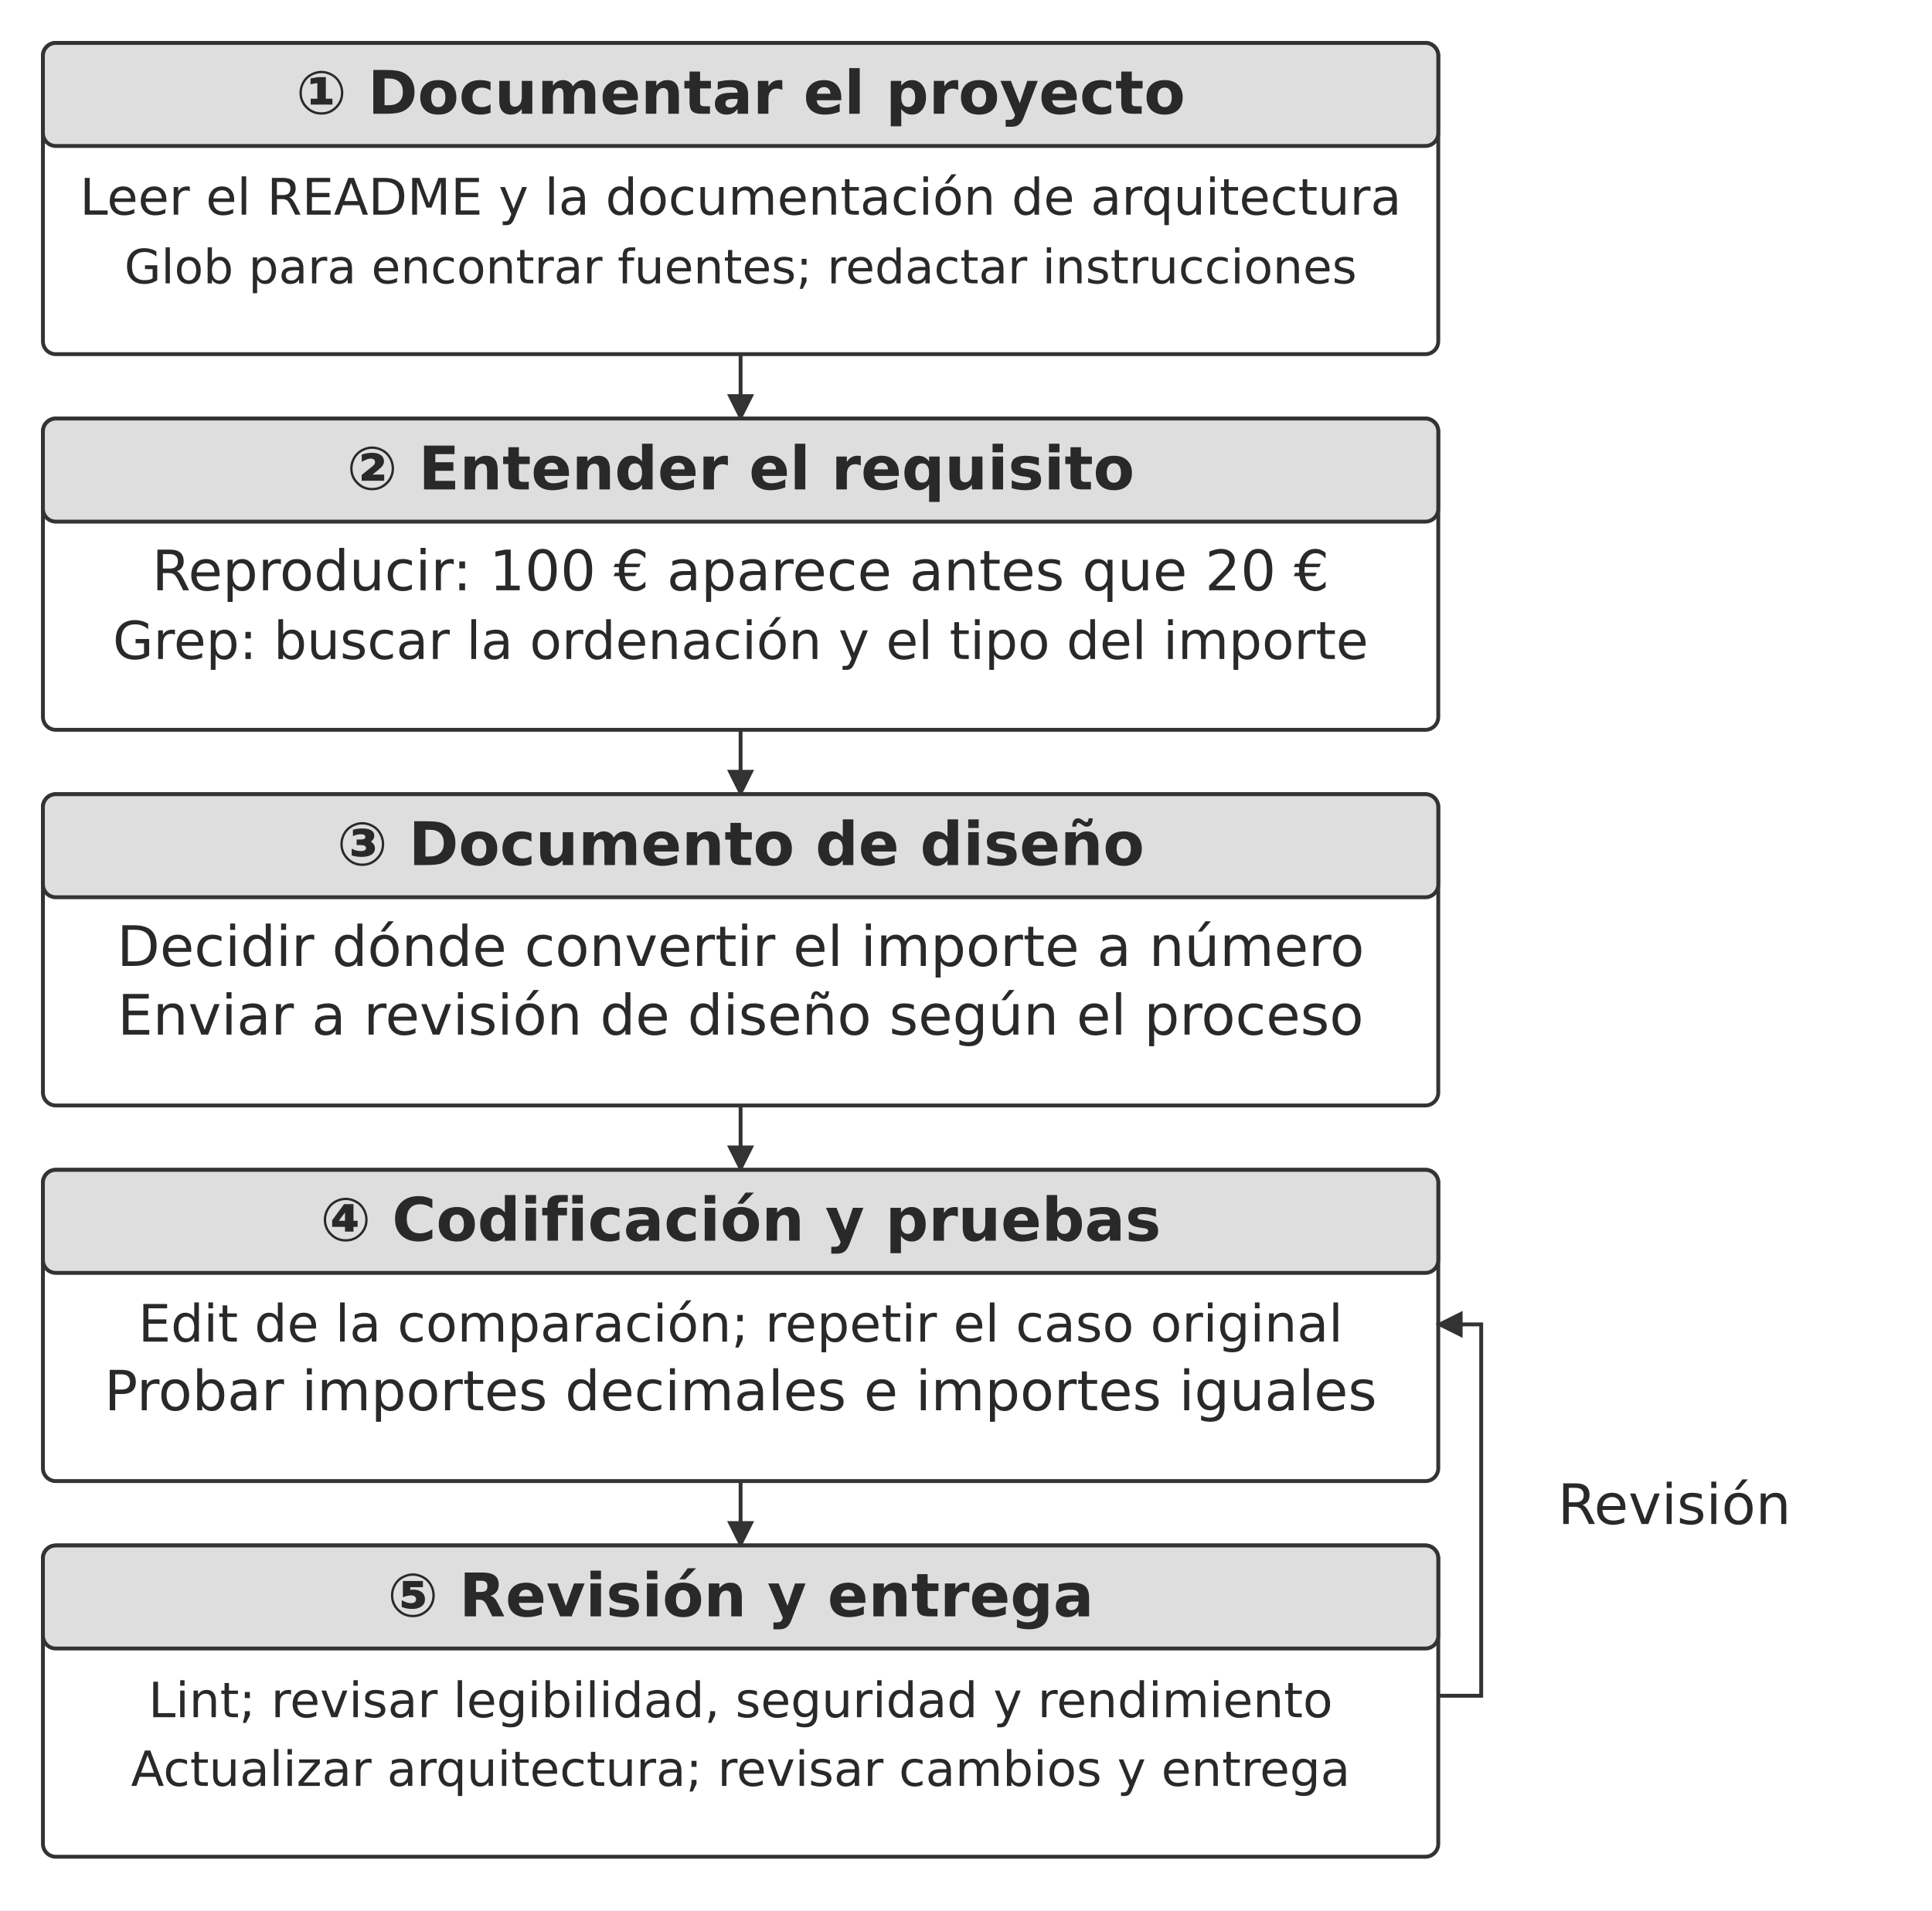
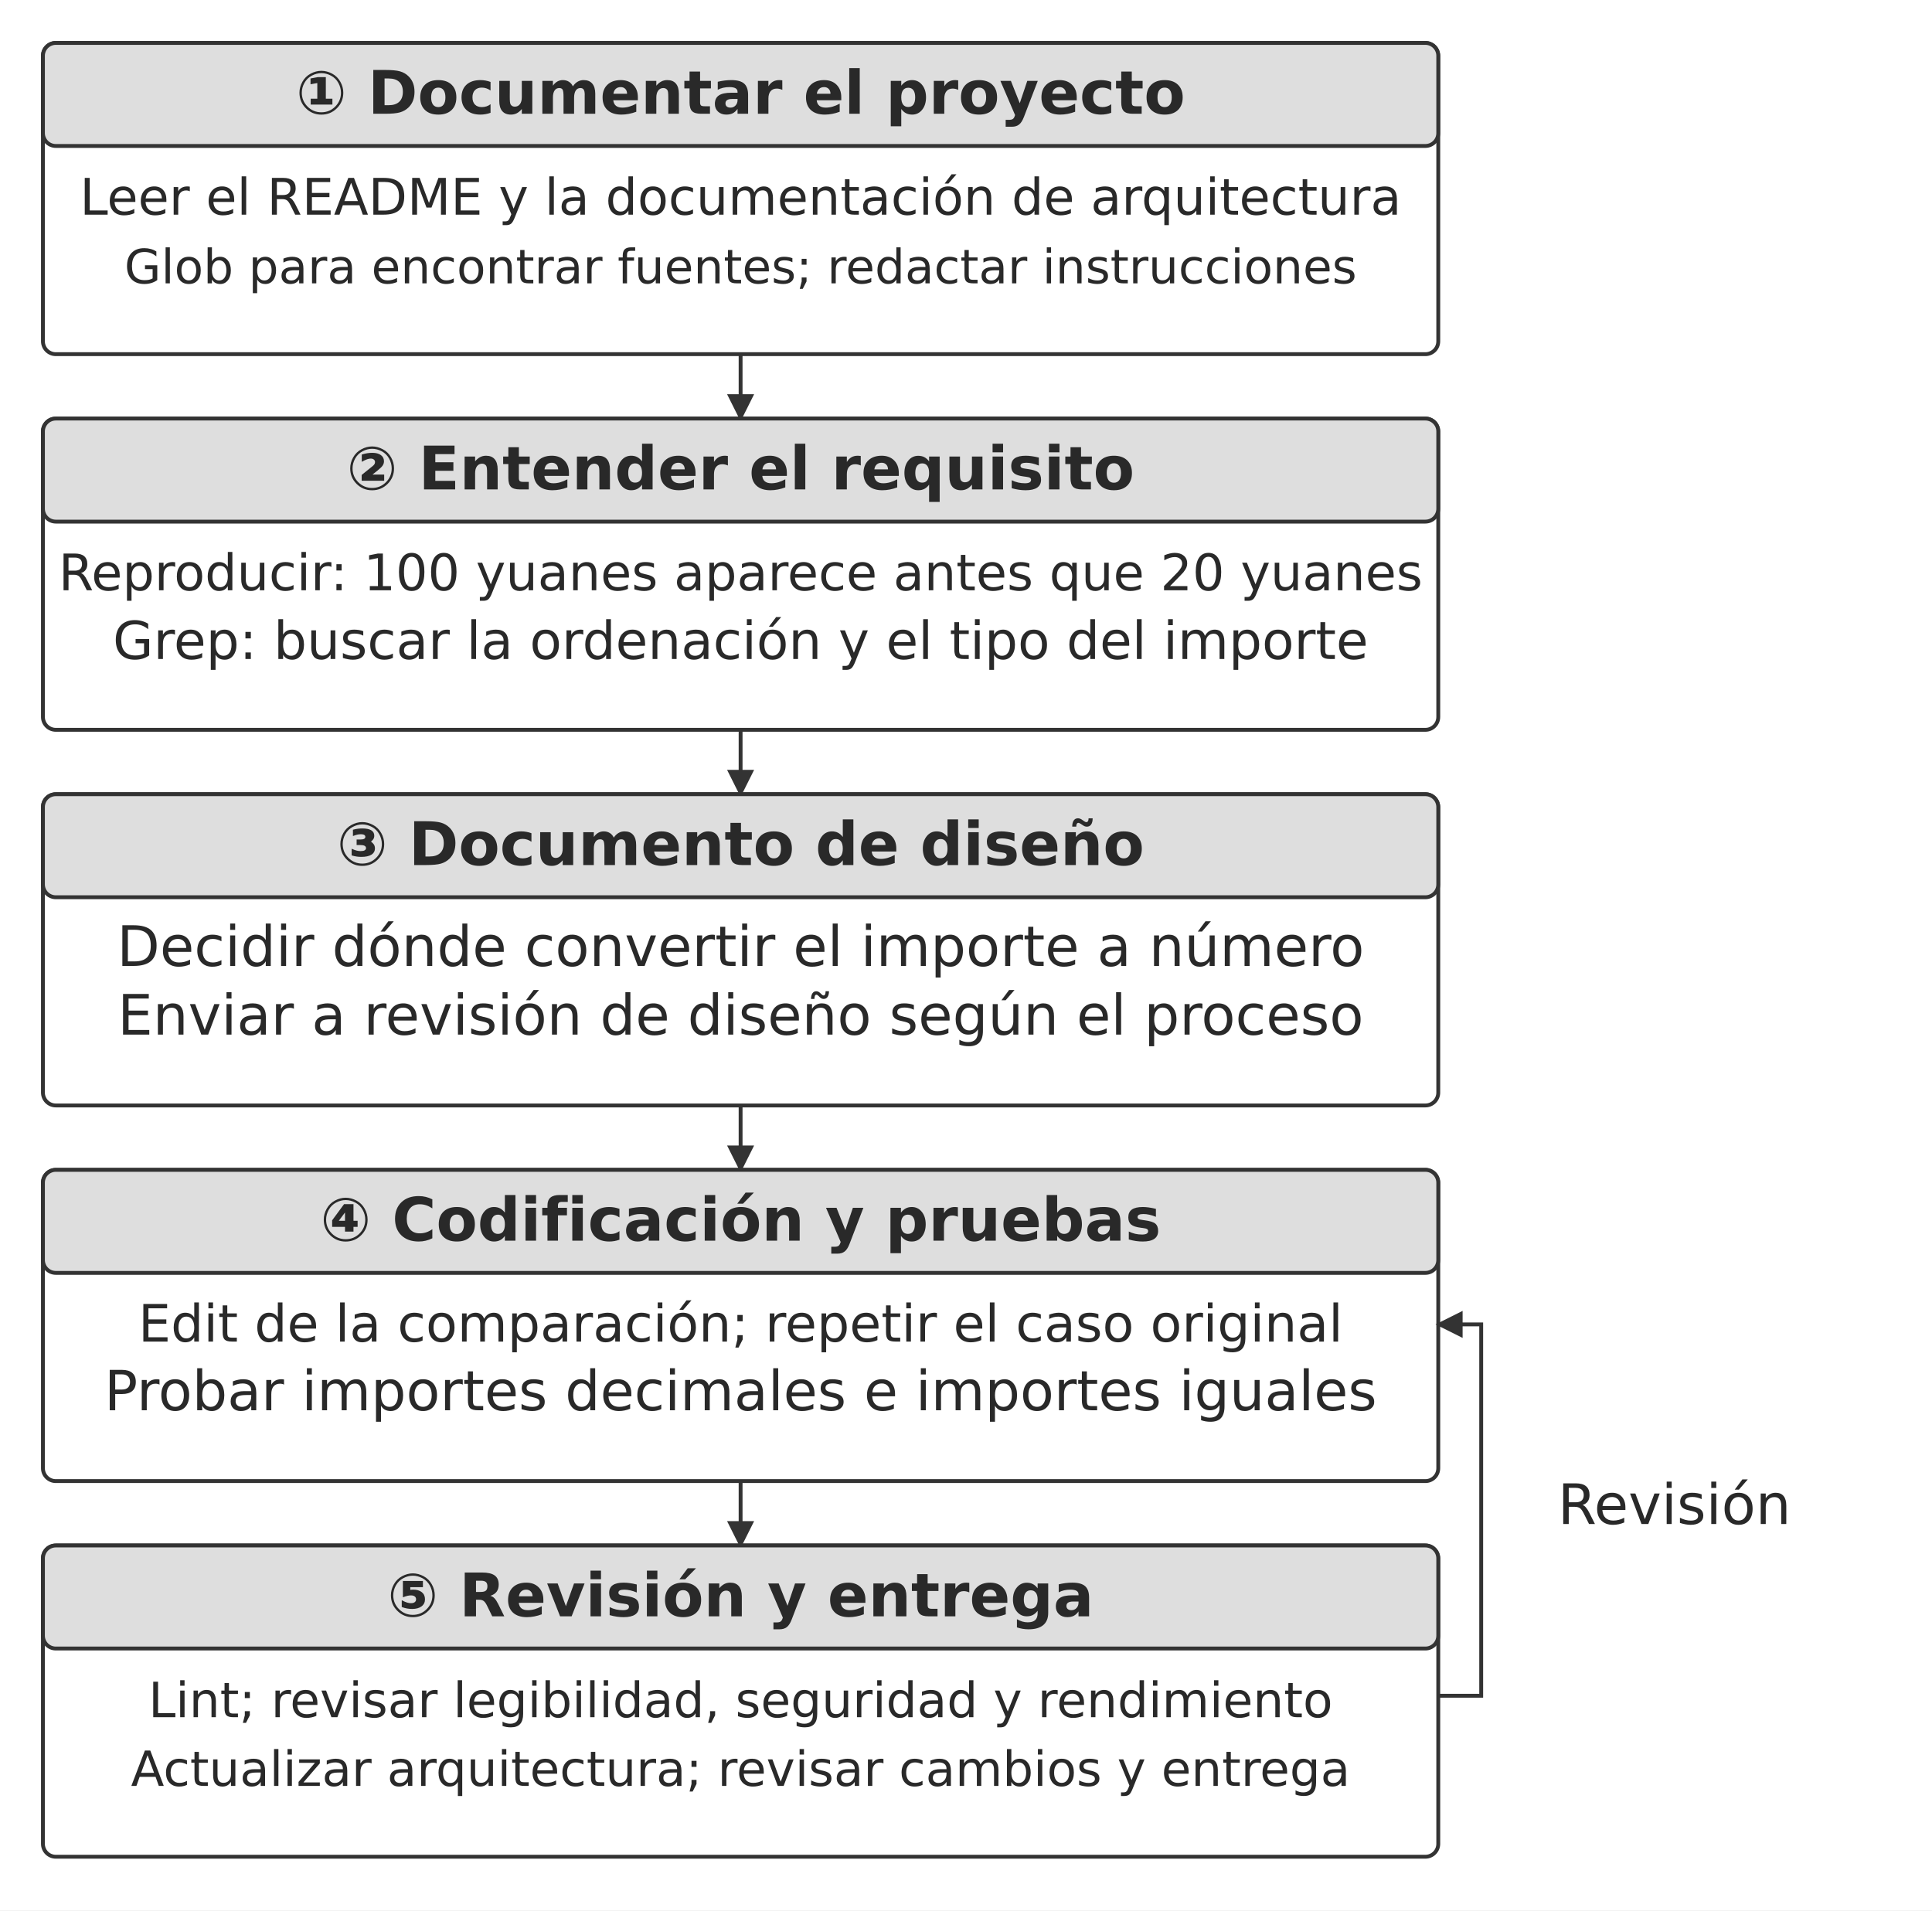
<svg xmlns="http://www.w3.org/2000/svg" width="106.000mm" height="104.822mm" viewBox="0 0 900 890" role="img" aria-labelledby="title desc">
  <defs>
    <marker id="arrow" viewBox="0 0 10 10" refX="9" refY="5" markerWidth="7" markerHeight="7" orient="auto-start-reverse">
      <path d="M0 0 L10 5 L0 10 Z" fill="#333333" />
    </marker>
  </defs>
  <rect width="900" height="890" fill="#ffffff" y="0" />
  <rect x="20" y="20" width="650" height="145" rx="6" fill="#ffffff" stroke="#333333" stroke-width="1.8" />
  <rect x="20" y="20" width="650" height="48" rx="6" fill="#dedede" stroke="#333333" stroke-width="1.8" />
  <text x="345" y="53" text-anchor="middle" font-family="&quot;DejaVu Sans&quot;, Arial, &quot;Helvetica Neue&quot;, sans-serif" font-size="28.0" font-weight="700" fill="#292929">① Documentar el proyecto</text>
  <text x="345" y="100" text-anchor="middle" font-family="&quot;DejaVu Sans&quot;, Arial, &quot;Helvetica Neue&quot;, sans-serif" font-size="23.5" font-weight="400" fill="#292929">Leer el README y la documentación de arquitectura</text>
  <text x="345" y="132" text-anchor="middle" font-family="&quot;DejaVu Sans&quot;, Arial, &quot;Helvetica Neue&quot;, sans-serif" font-size="22.1" font-weight="400" fill="#292929">Glob para encontrar fuentes; redactar instrucciones</text>
  <path d="M345 165 L345 195" fill="none" stroke="#333333" stroke-width="1.8" marker-end="url(#arrow)" />
  <rect x="20" y="195" width="650" height="145" rx="6" fill="#ffffff" stroke="#333333" stroke-width="1.8" />
  <rect x="20" y="195" width="650" height="48" rx="6" fill="#dedede" stroke="#333333" stroke-width="1.8" />
  <text x="345" y="228" text-anchor="middle" font-family="&quot;DejaVu Sans&quot;, Arial, &quot;Helvetica Neue&quot;, sans-serif" font-size="28.0" font-weight="700" fill="#292929">② Entender el requisito</text>
-   <text x="345" y="275" text-anchor="middle" font-family="&quot;DejaVu Sans&quot;, Arial, &quot;Helvetica Neue&quot;, sans-serif" font-size="26.0" font-weight="400" fill="#292929">Reproducir: 100 € aparece antes que 20 €</text>
+   <text x="345" y="275" text-anchor="middle" font-family="&quot;DejaVu Sans&quot;, Arial, &quot;Helvetica Neue&quot;, sans-serif" font-size="23.5" font-weight="400" fill="#292929">Reproducir: 100 yuanes aparece antes que 20 yuanes</text>
  <text x="345" y="307" text-anchor="middle" font-family="&quot;DejaVu Sans&quot;, Arial, &quot;Helvetica Neue&quot;, sans-serif" font-size="24.4" font-weight="400" fill="#292929">Grep: buscar la ordenación y el tipo del importe</text>
  <path d="M345 340 L345 370" fill="none" stroke="#333333" stroke-width="1.8" marker-end="url(#arrow)" />
  <rect x="20" y="370" width="650" height="145" rx="6" fill="#ffffff" stroke="#333333" stroke-width="1.8" />
  <rect x="20" y="370" width="650" height="48" rx="6" fill="#dedede" stroke="#333333" stroke-width="1.8" />
  <text x="345" y="403" text-anchor="middle" font-family="&quot;DejaVu Sans&quot;, Arial, &quot;Helvetica Neue&quot;, sans-serif" font-size="28.0" font-weight="700" fill="#292929">③ Documento de diseño</text>
  <text x="345" y="450" text-anchor="middle" font-family="&quot;DejaVu Sans&quot;, Arial, &quot;Helvetica Neue&quot;, sans-serif" font-size="26.0" font-weight="400" fill="#292929">Decidir dónde convertir el importe a número</text>
  <text x="345" y="482" text-anchor="middle" font-family="&quot;DejaVu Sans&quot;, Arial, &quot;Helvetica Neue&quot;, sans-serif" font-size="26.0" font-weight="400" fill="#292929">Enviar a revisión de diseño según el proceso</text>
  <path d="M345 515 L345 545" fill="none" stroke="#333333" stroke-width="1.8" marker-end="url(#arrow)" />
  <rect x="20" y="545" width="650" height="145" rx="6" fill="#ffffff" stroke="#333333" stroke-width="1.8" />
  <rect x="20" y="545" width="650" height="48" rx="6" fill="#dedede" stroke="#333333" stroke-width="1.8" />
  <text x="345" y="578" text-anchor="middle" font-family="&quot;DejaVu Sans&quot;, Arial, &quot;Helvetica Neue&quot;, sans-serif" font-size="28.0" font-weight="700" fill="#292929">④ Codificación y pruebas</text>
  <text x="345" y="625" text-anchor="middle" font-family="&quot;DejaVu Sans&quot;, Arial, &quot;Helvetica Neue&quot;, sans-serif" font-size="24.0" font-weight="400" fill="#292929">Edit de la comparación; repetir el caso original</text>
  <text x="345" y="657" text-anchor="middle" font-family="&quot;DejaVu Sans&quot;, Arial, &quot;Helvetica Neue&quot;, sans-serif" font-size="25.8" font-weight="400" fill="#292929">Probar importes decimales e importes iguales</text>
  <path d="M345 690 L345 720" fill="none" stroke="#333333" stroke-width="1.8" marker-end="url(#arrow)" />
  <rect x="20" y="720" width="650" height="145" rx="6" fill="#ffffff" stroke="#333333" stroke-width="1.8" />
  <rect x="20" y="720" width="650" height="48" rx="6" fill="#dedede" stroke="#333333" stroke-width="1.8" />
  <text x="345" y="753" text-anchor="middle" font-family="&quot;DejaVu Sans&quot;, Arial, &quot;Helvetica Neue&quot;, sans-serif" font-size="28.0" font-weight="700" fill="#292929">⑤ Revisión y entrega</text>
  <text x="345" y="800" text-anchor="middle" font-family="&quot;DejaVu Sans&quot;, Arial, &quot;Helvetica Neue&quot;, sans-serif" font-size="22.7" font-weight="400" fill="#292929">Lint; revisar legibilidad, seguridad y rendimiento</text>
  <text x="345" y="832" text-anchor="middle" font-family="&quot;DejaVu Sans&quot;, Arial, &quot;Helvetica Neue&quot;, sans-serif" font-size="22.6" font-weight="400" fill="#292929">Actualizar arquitectura; revisar cambios y entrega</text>
  <path d="M670 790 L690 790 L690 617 L670 617" fill="none" stroke="#333333" stroke-width="1.8" marker-end="url(#arrow)" />
  <text x="780" y="710" text-anchor="middle" font-family="&quot;DejaVu Sans&quot;, Arial, &quot;Helvetica Neue&quot;, sans-serif" font-size="26.0" font-weight="400" fill="#292929">Revisión</text>
  <defs />
</svg>
